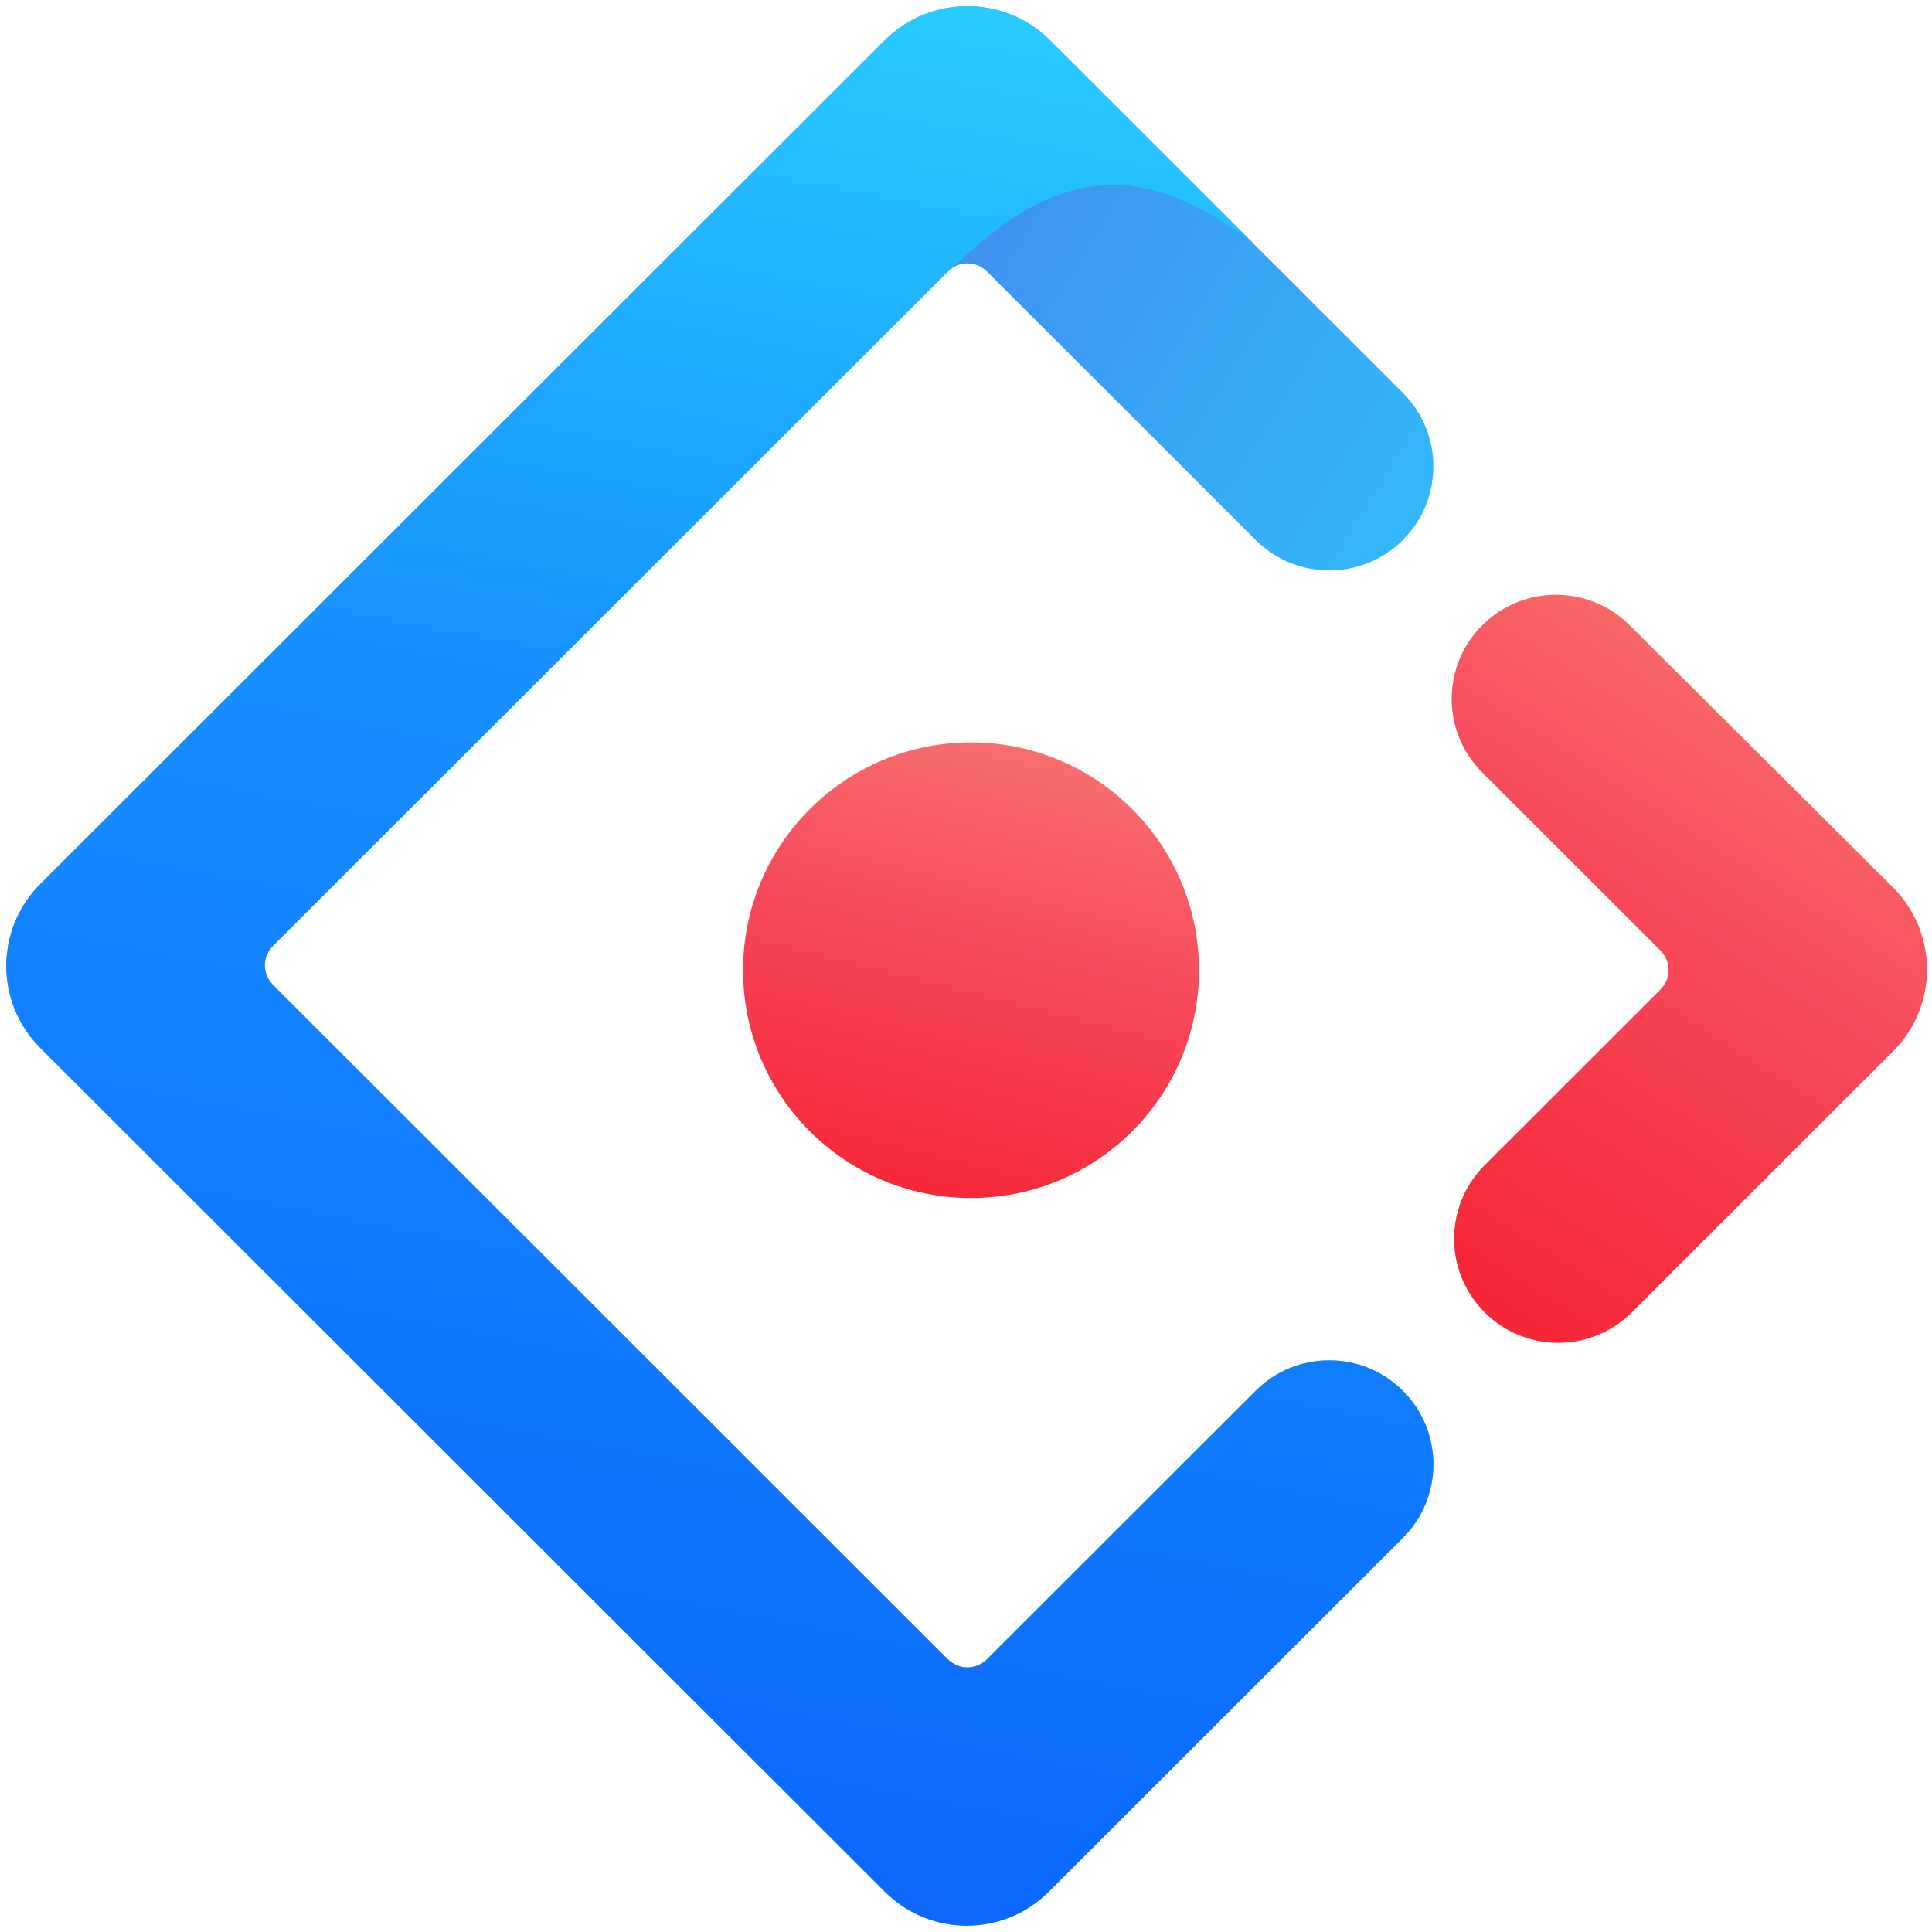
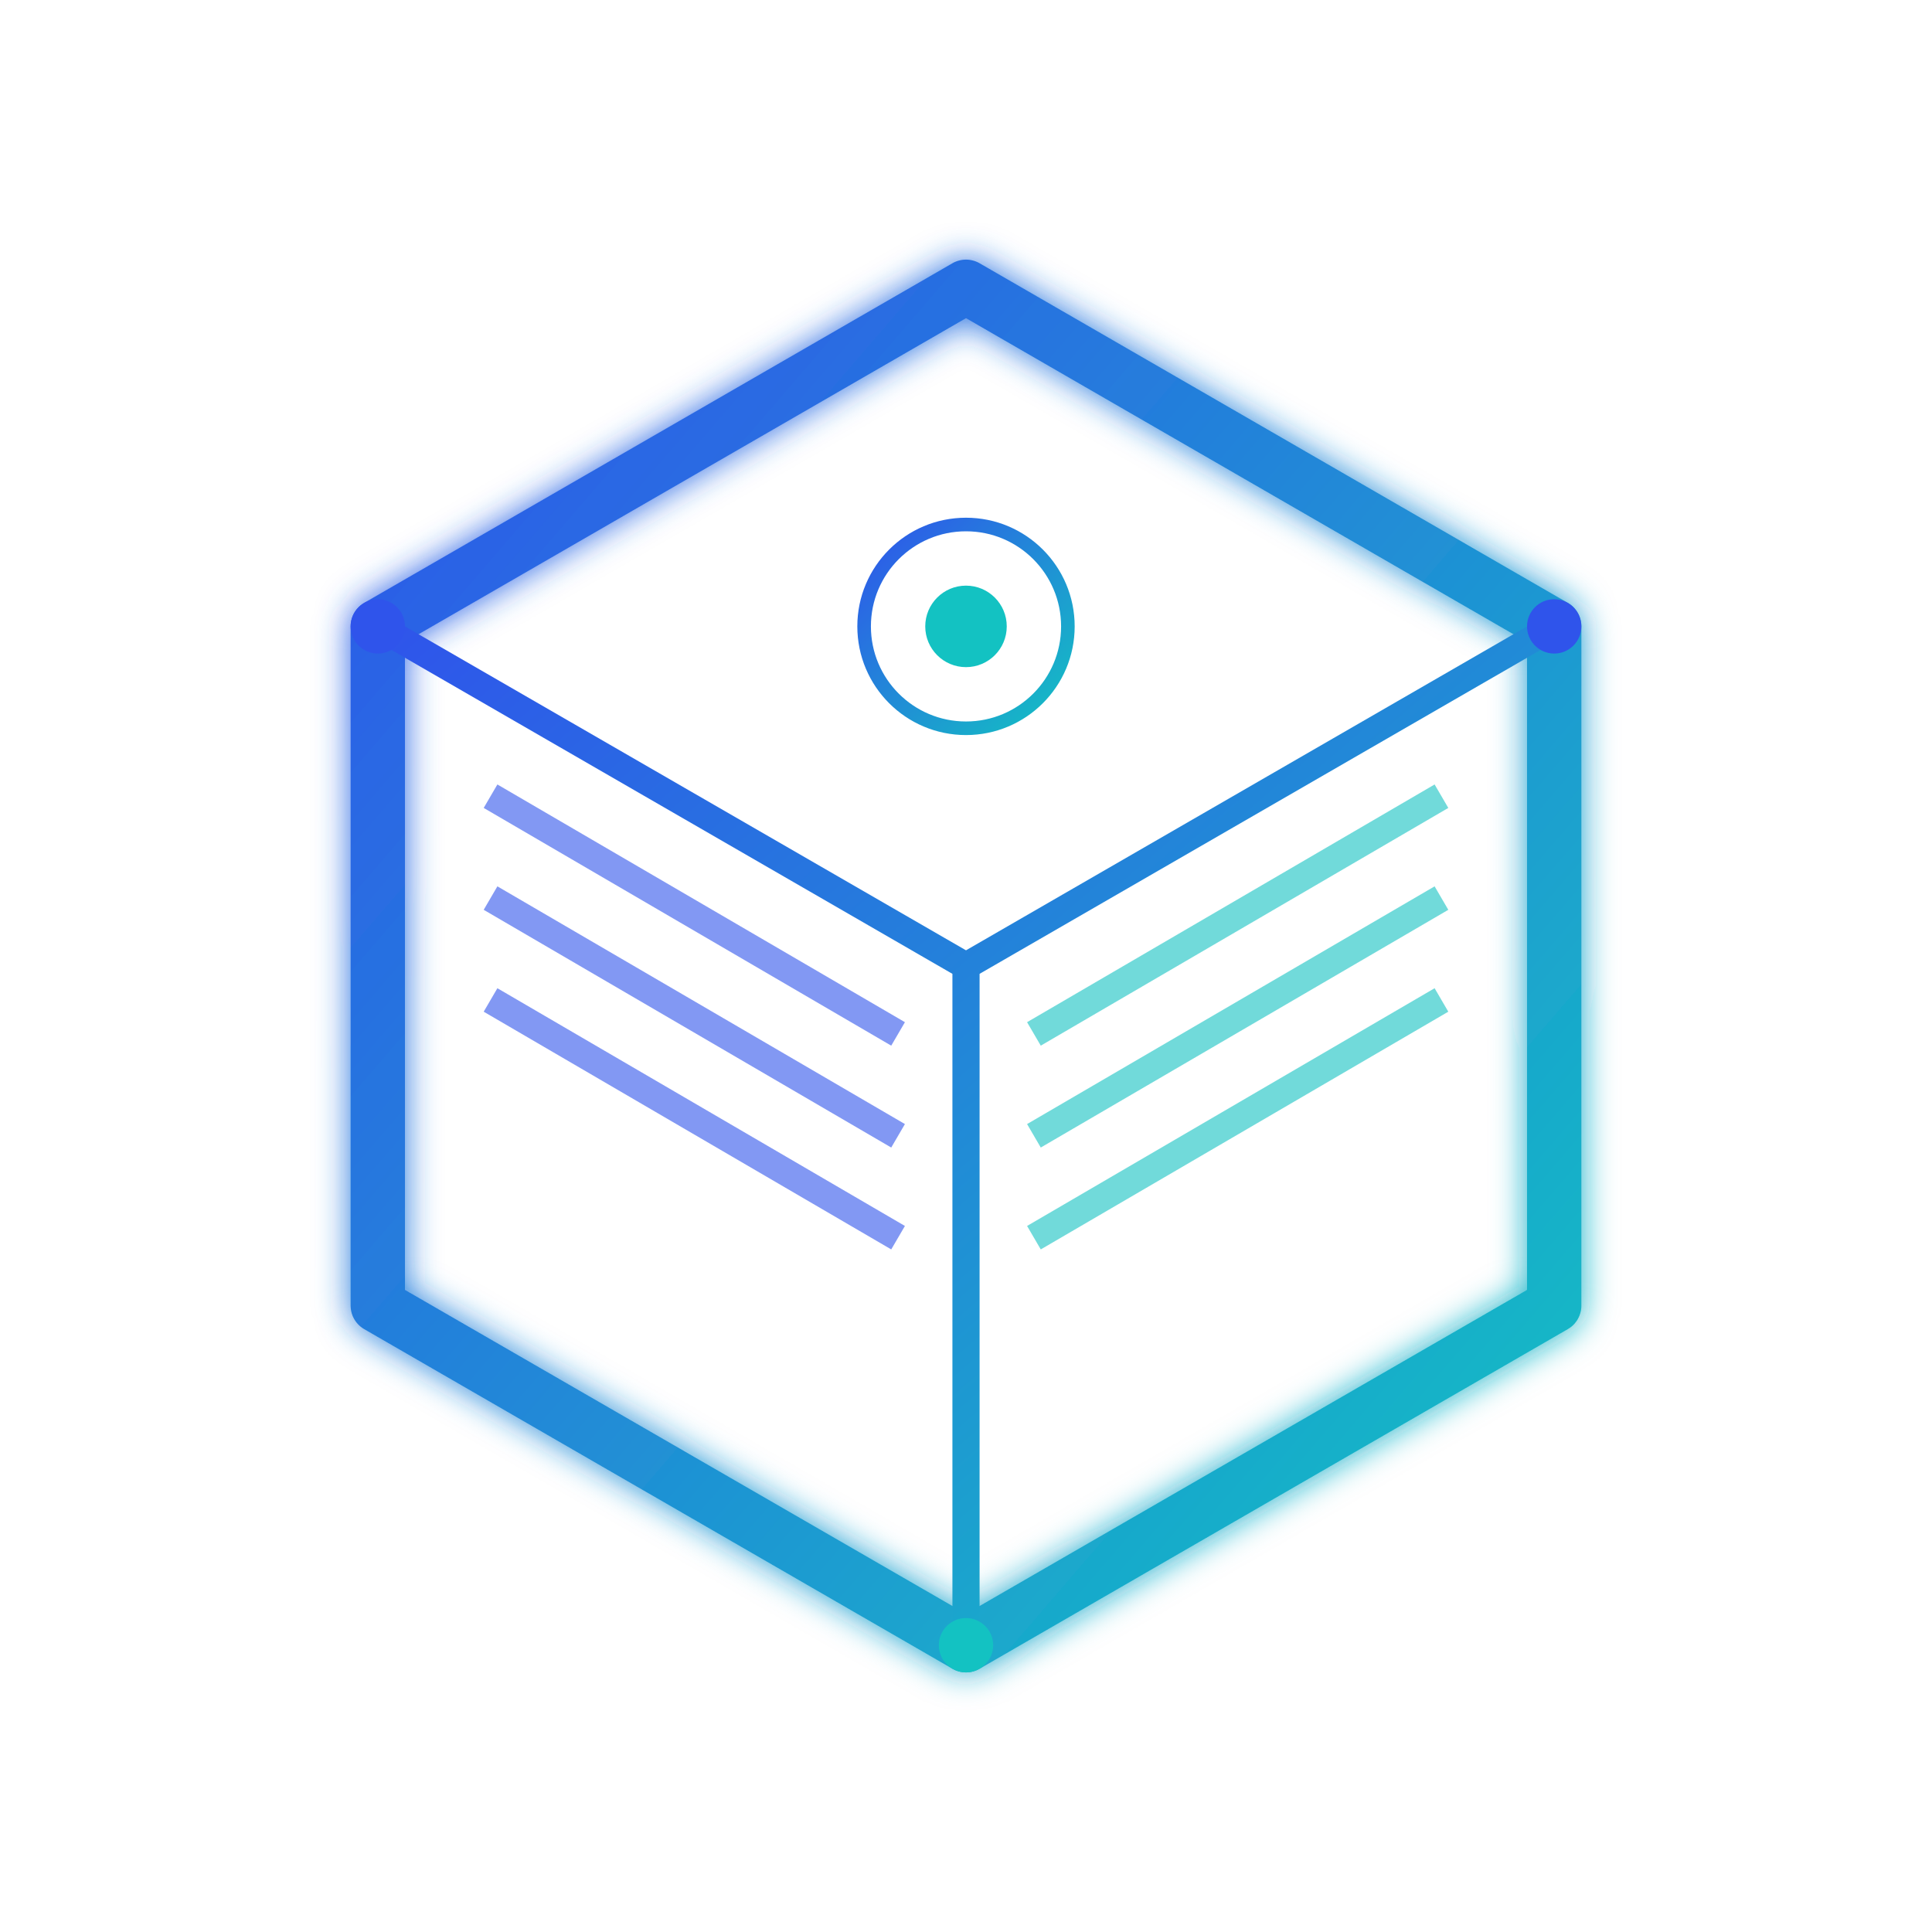
- <svg xmlns="http://www.w3.org/2000/svg" width="200" height="200" version="1.1" viewBox="0 0 200 200">
+ <svg xmlns="http://www.w3.org/2000/svg" width="512" height="512" viewBox="0 0 512 512">
  <defs>
-     <linearGradient id="linearGradient-1" x1="62.102%" x2="108.197%" y1="0%" y2="37.864%">
-       <stop offset="0%" stop-color="#4285EB" />
-       <stop offset="100%" stop-color="#2EC7FF" />
+     <linearGradient id="gradient" x1="0%" y1="0%" x2="100%" y2="100%">
+       <stop offset="0%" style="stop-color:#2F54EB;stop-opacity:1" />
+       <stop offset="100%" style="stop-color:#13C2C2;stop-opacity:1" />
    </linearGradient>
-     <linearGradient id="linearGradient-2" x1="69.644%" x2="54.043%" y1="0%" y2="108.457%">
-       <stop offset="0%" stop-color="#29CDFF" />
-       <stop offset="37.86%" stop-color="#148EFF" />
-       <stop offset="100%" stop-color="#0A60FF" />
-     </linearGradient>
-     <linearGradient id="linearGradient-3" x1="69.691%" x2="16.723%" y1="-12.974%" y2="117.391%">
-       <stop offset="0%" stop-color="#FA816E" />
-       <stop offset="41.473%" stop-color="#F74A5C" />
-       <stop offset="100%" stop-color="#F51D2C" />
-     </linearGradient>
-     <linearGradient id="linearGradient-4" x1="68.128%" x2="30.44%" y1="-35.691%" y2="114.943%">
-       <stop offset="0%" stop-color="#FA8E7D" />
-       <stop offset="51.264%" stop-color="#F74A5C" />
-       <stop offset="100%" stop-color="#F51D2C" />
-     </linearGradient>
+     <filter id="glow">
+       <feGaussianBlur stdDeviation="2.5" result="coloredBlur" />
+       <feMerge>
+         <feMergeNode in="coloredBlur" />
+         <feMergeNode in="SourceGraphic" />
+       </feMerge>
+     </filter>
  </defs>
-   <g id="Page-1" fill="none" fill-rule="evenodd" stroke="none" stroke-width="1">
-     <g id="logo" transform="translate(-20, -20)">
-       <g id="Group-28-Copy-5" transform="translate(20, 20)">
-         <g id="Group-27-Copy-3">
-           <g id="Group-25" fill-rule="nonzero">
-             <g id="2">
-               <path id="Shape" fill="url(#linearGradient-1)" d="M91.588,4.177 L4.18,91.513 C-0.519,96.208 -0.519,103.792 4.18,108.487 L91.588,195.823 C96.287,200.519 103.877,200.519 108.577,195.823 L145.225,159.205 C149.434,155 149.434,148.182 145.225,143.977 C141.017,139.772 134.194,139.772 129.985,143.977 L102.202,171.737 C101.032,172.906 99.257,172.906 98.088,171.737 L28.286,101.993 C27.116,100.824 27.116,99.051 28.286,97.882 L98.088,28.138 C99.257,26.969 101.032,26.969 102.202,28.138 L129.985,55.898 C134.194,60.103 141.017,60.103 145.225,55.898 C149.434,51.693 149.434,44.876 145.225,40.671 L108.581,4.056 C103.862,-0.538 96.269,-0.501 91.588,4.177 Z" />
-               <path id="Shape" fill="url(#linearGradient-2)" d="M91.588,4.177 L4.18,91.513 C-0.519,96.208 -0.519,103.792 4.18,108.487 L91.588,195.823 C96.287,200.519 103.877,200.519 108.577,195.823 L145.225,159.205 C149.434,155 149.434,148.182 145.225,143.977 C141.017,139.772 134.194,139.772 129.985,143.977 L102.202,171.737 C101.032,172.906 99.257,172.906 98.088,171.737 L28.286,101.993 C27.116,100.824 27.116,99.051 28.286,97.882 L98.088,28.138 C101,25.627 105.752,20.542 112.73,19.352 C117.916,18.469 123.585,20.414 129.739,25.189 C125.625,21.078 118.572,14.034 108.581,4.056 C103.862,-0.538 96.269,-0.501 91.588,4.177 Z" />
-             </g>
-             <path id="Shape" fill="url(#linearGradient-3)" d="M153.686,135.855 C157.894,140.06 164.717,140.06 168.926,135.855 L195.96,108.843 C200.659,104.147 200.659,96.564 195.961,91.869 L168.691,64.718 C164.472,60.518 157.647,60.524 153.436,64.732 C149.227,68.937 149.227,75.754 153.436,79.959 L171.854,98.362 C173.024,99.531 173.024,101.305 171.854,102.473 L153.686,120.627 C149.477,124.832 149.477,131.65 153.686,135.855 Z" />
-           </g>
-           <ellipse id="Combined-Shape" cx="100.519" cy="100.437" fill="url(#linearGradient-4)" rx="23.6" ry="23.581" />
-         </g>
-       </g>
-     </g>
+   <g transform="translate(256, 256) scale(1.8)">
+     <path d="M0 -100 L86.6 -50 L86.6 50 L0 100 L-86.6 50 L-86.6 -50 Z" fill="none" stroke="url(#gradient)" stroke-width="8" stroke-linejoin="round" filter="url(#glow)" />
+     <path d="M0 0 L0 100 M0 0 L86.6 -50 M0 0 L-86.6 -50" stroke="url(#gradient)" stroke-width="4" stroke-linecap="round" />
+     <path d="M10 10 L70 -25" stroke="#13C2C2" stroke-width="4" stroke-opacity="0.6" />
+     <path d="M10 25 L70 -10" stroke="#13C2C2" stroke-width="4" stroke-opacity="0.6" />
+     <path d="M10 40 L70 5" stroke="#13C2C2" stroke-width="4" stroke-opacity="0.6" />
+     <path d="M-10 10 L-70 -25" stroke="#2F54EB" stroke-width="4" stroke-opacity="0.6" />
+     <path d="M-10 25 L-70 -10" stroke="#2F54EB" stroke-width="4" stroke-opacity="0.6" />
+     <path d="M-10 40 L-70 5" stroke="#2F54EB" stroke-width="4" stroke-opacity="0.6" />
+     <circle cx="0" cy="-50" r="15" fill="none" stroke="url(#gradient)" stroke-width="2" />
+     <circle cx="0" cy="-50" r="6" fill="#13C2C2" />
+     <circle cx="86.6" cy="-50" r="4" fill="#2F54EB" />
+     <circle cx="-86.6" cy="-50" r="4" fill="#2F54EB" />
+     <circle cx="0" cy="100" r="4" fill="#13C2C2" />
  </g>
</svg>
